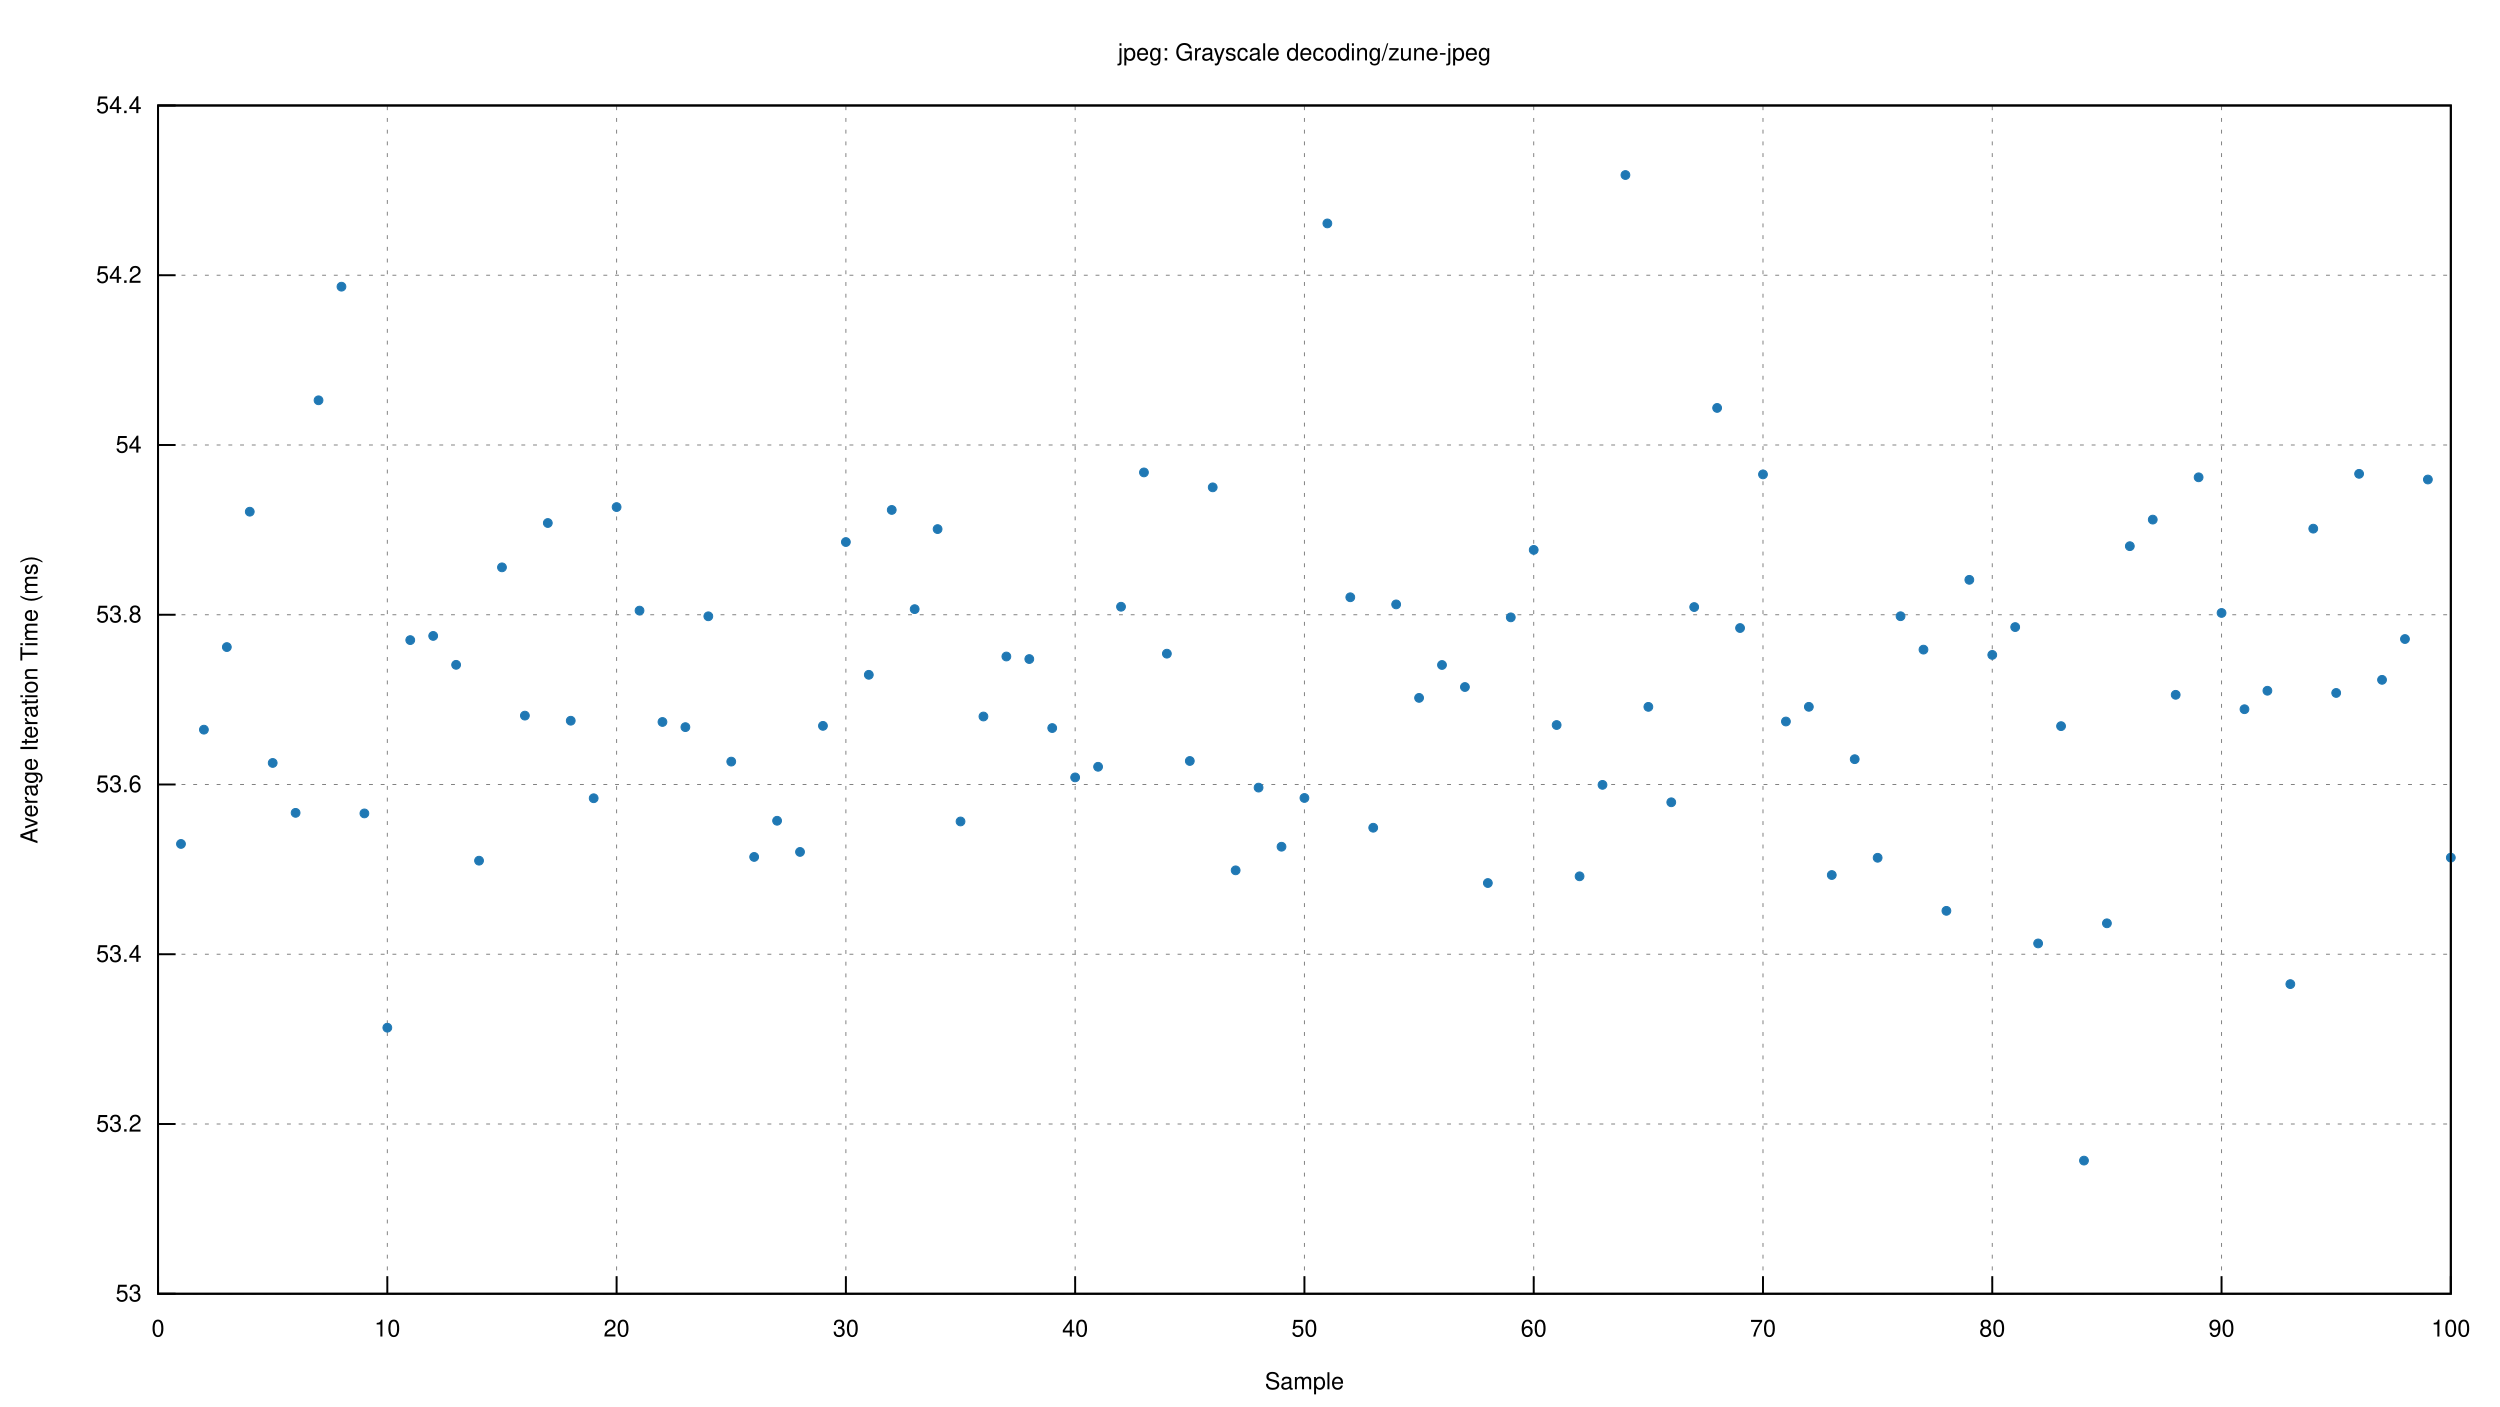
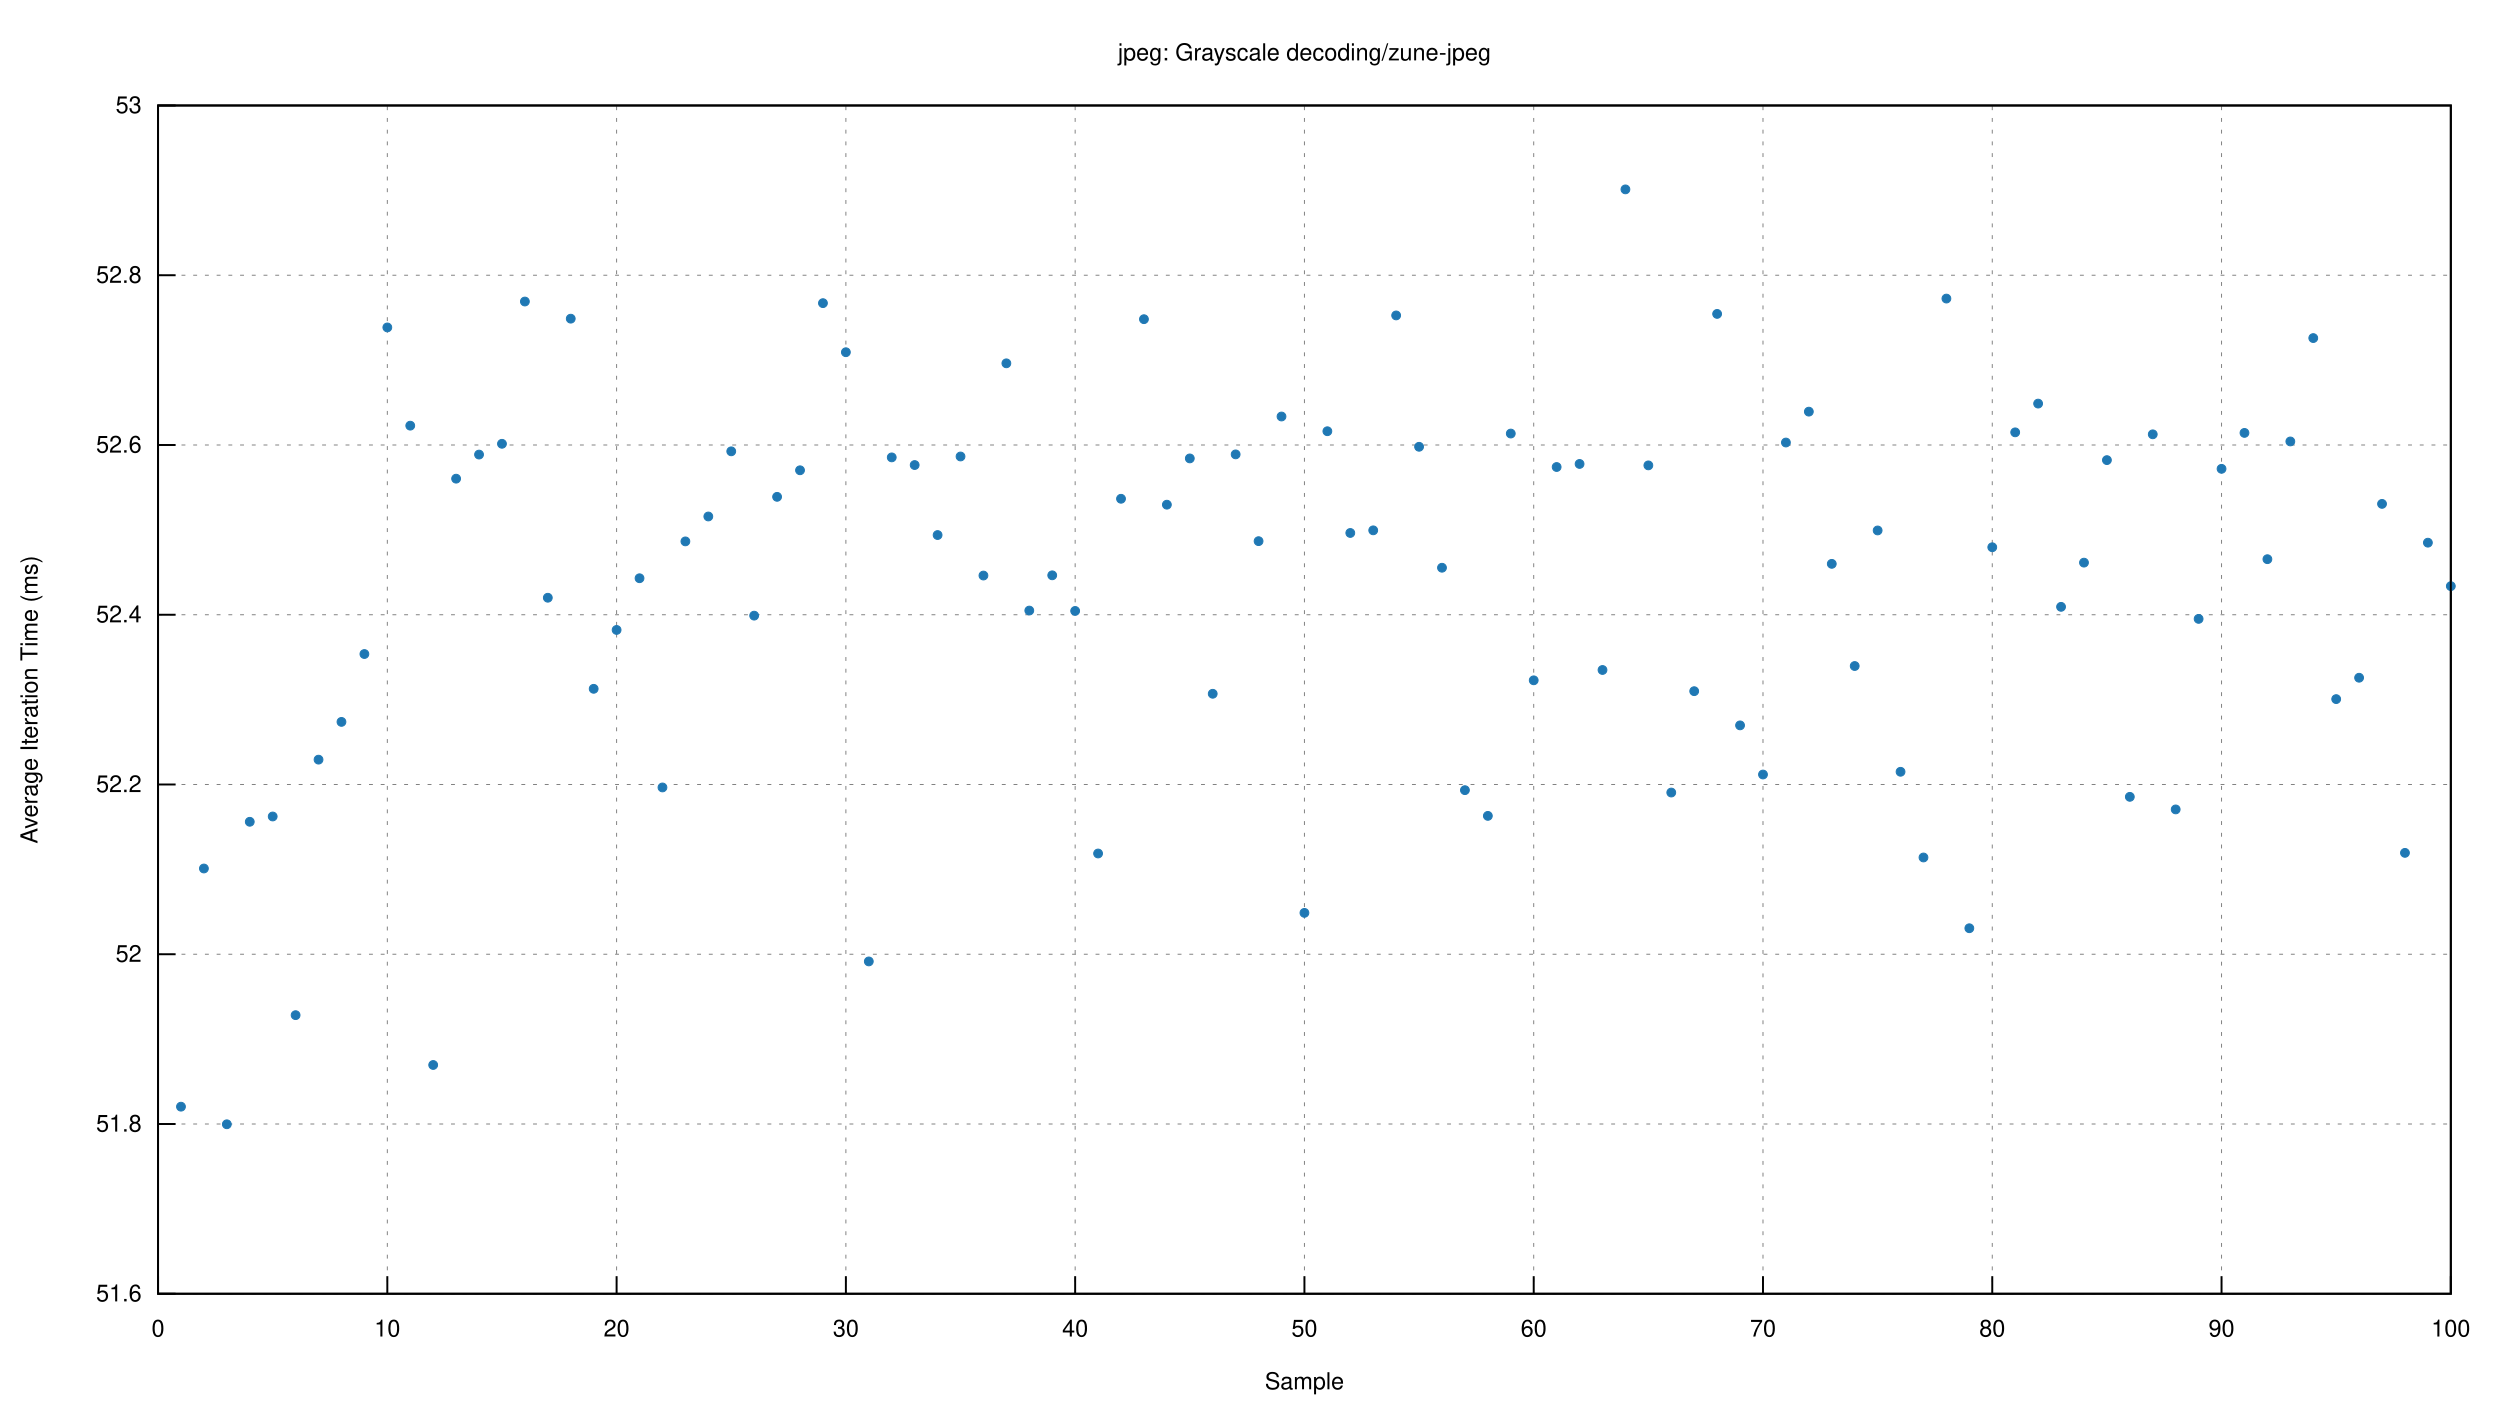
<svg xmlns="http://www.w3.org/2000/svg" xmlns:xlink="http://www.w3.org/1999/xlink" viewBox="0 0 1280 720">
  <g id="gnuplot_canvas">
    <rect x="0" y="0" width="1280" height="720" fill="none" />
    <defs>
      <circle id="gpDot" r="0.5" stroke-width="0.5" stroke="currentColor" />
      <path id="gpPt0" stroke-width="0.222" stroke="currentColor" d="M-1,0 h2 M0,-1 v2" />
      <path id="gpPt1" stroke-width="0.222" stroke="currentColor" d="M-1,-1 L1,1 M1,-1 L-1,1" />
      <path id="gpPt2" stroke-width="0.222" stroke="currentColor" d="M-1,0 L1,0 M0,-1 L0,1 M-1,-1 L1,1 M-1,1 L1,-1" />
      <rect id="gpPt3" stroke-width="0.222" stroke="currentColor" x="-1" y="-1" width="2" height="2" />
      <rect id="gpPt4" stroke-width="0.222" stroke="currentColor" fill="currentColor" x="-1" y="-1" width="2" height="2" />
      <circle id="gpPt5" stroke-width="0.222" stroke="currentColor" cx="0" cy="0" r="1" />
      <use xlink:href="#gpPt5" id="gpPt6" fill="currentColor" stroke="none" />
      <path id="gpPt7" stroke-width="0.222" stroke="currentColor" d="M0,-1.33 L-1.33,0.67 L1.33,0.67 z" />
      <use xlink:href="#gpPt7" id="gpPt8" fill="currentColor" stroke="none" />
      <use xlink:href="#gpPt7" id="gpPt9" stroke="currentColor" transform="rotate(180)" />
      <use xlink:href="#gpPt9" id="gpPt10" fill="currentColor" stroke="none" />
      <use xlink:href="#gpPt3" id="gpPt11" stroke="currentColor" transform="rotate(45)" />
      <use xlink:href="#gpPt11" id="gpPt12" fill="currentColor" stroke="none" />
      <path id="gpPt13" stroke-width="0.222" stroke="currentColor" d="M0,1.330 L1.265,0.411 L0.782,-1.067 L-0.782,-1.076 L-1.265,0.411 z" />
      <use xlink:href="#gpPt13" id="gpPt14" fill="currentColor" stroke="none" />
      <filter id="textbox" filterUnits="objectBoundingBox" x="0" y="0" height="1" width="1">
        <feFlood flood-color="white" flood-opacity="1" result="bgnd" />
        <feComposite in="SourceGraphic" in2="bgnd" operator="atop" />
      </filter>
      <filter id="greybox" filterUnits="objectBoundingBox" x="0" y="0" height="1" width="1">
        <feFlood flood-color="lightgrey" flood-opacity="1" result="grey" />
        <feComposite in="SourceGraphic" in2="grey" operator="atop" />
      </filter>
    </defs>
    <g fill="none" color="white" stroke="currentColor" stroke-width="1.00" stroke-linecap="butt" stroke-linejoin="miter">
</g>
    <g fill="none" color="black" stroke="currentColor" stroke-width="1.00" stroke-linecap="butt" stroke-linejoin="miter">
</g>
    <g fill="none" color="black" stroke="black" stroke-width="0.50" stroke-linecap="butt" stroke-linejoin="miter">
</g>
    <g fill="none" color="gray" stroke="currentColor" stroke-width="0.50" stroke-linecap="butt" stroke-linejoin="miter">
      <path stroke="gray" stroke-dasharray="2,4" class="gridline" d="M80.92,662.40 L1254.82,662.40  " />
    </g>
    <g fill="none" color="gray" stroke="gray" stroke-width="1.00" stroke-linecap="butt" stroke-linejoin="miter">
</g>
    <g fill="none" color="black" stroke="currentColor" stroke-width="1.00" stroke-linecap="butt" stroke-linejoin="miter">
      <path stroke="black" d="M80.92,662.40 L89.92,662.40  " />
      <g transform="translate(72.53,666.30)" stroke="none" fill="black" font-family="Helvetica" font-size="12.00" text-anchor="end">
        <text>
-           <tspan font-family="Helvetica"> 53</tspan>
+           <tspan font-family="Helvetica"> 51.6</tspan>
        </text>
      </g>
    </g>
    <g fill="none" color="black" stroke="currentColor" stroke-width="1.00" stroke-linecap="butt" stroke-linejoin="miter">
</g>
    <g fill="none" color="black" stroke="black" stroke-width="0.50" stroke-linecap="butt" stroke-linejoin="miter">
</g>
    <g fill="none" color="gray" stroke="currentColor" stroke-width="0.50" stroke-linecap="butt" stroke-linejoin="miter">
      <path stroke="gray" stroke-dasharray="2,4" class="gridline" d="M80.92,575.49 L1254.82,575.49  " />
    </g>
    <g fill="none" color="gray" stroke="gray" stroke-width="1.00" stroke-linecap="butt" stroke-linejoin="miter">
</g>
    <g fill="none" color="black" stroke="currentColor" stroke-width="1.00" stroke-linecap="butt" stroke-linejoin="miter">
      <path stroke="black" d="M80.92,575.49 L89.92,575.49  " />
      <g transform="translate(72.53,579.39)" stroke="none" fill="black" font-family="Helvetica" font-size="12.00" text-anchor="end">
        <text>
-           <tspan font-family="Helvetica"> 53.2</tspan>
+           <tspan font-family="Helvetica"> 51.8</tspan>
        </text>
      </g>
    </g>
    <g fill="none" color="black" stroke="currentColor" stroke-width="1.00" stroke-linecap="butt" stroke-linejoin="miter">
</g>
    <g fill="none" color="black" stroke="black" stroke-width="0.50" stroke-linecap="butt" stroke-linejoin="miter">
</g>
    <g fill="none" color="gray" stroke="currentColor" stroke-width="0.50" stroke-linecap="butt" stroke-linejoin="miter">
      <path stroke="gray" stroke-dasharray="2,4" class="gridline" d="M80.92,488.57 L1254.82,488.57  " />
    </g>
    <g fill="none" color="gray" stroke="gray" stroke-width="1.00" stroke-linecap="butt" stroke-linejoin="miter">
</g>
    <g fill="none" color="black" stroke="currentColor" stroke-width="1.00" stroke-linecap="butt" stroke-linejoin="miter">
      <path stroke="black" d="M80.92,488.57 L89.92,488.57  " />
      <g transform="translate(72.53,492.47)" stroke="none" fill="black" font-family="Helvetica" font-size="12.00" text-anchor="end">
        <text>
-           <tspan font-family="Helvetica"> 53.4</tspan>
+           <tspan font-family="Helvetica"> 52</tspan>
        </text>
      </g>
    </g>
    <g fill="none" color="black" stroke="currentColor" stroke-width="1.00" stroke-linecap="butt" stroke-linejoin="miter">
</g>
    <g fill="none" color="black" stroke="black" stroke-width="0.50" stroke-linecap="butt" stroke-linejoin="miter">
</g>
    <g fill="none" color="gray" stroke="currentColor" stroke-width="0.50" stroke-linecap="butt" stroke-linejoin="miter">
      <path stroke="gray" stroke-dasharray="2,4" class="gridline" d="M80.92,401.66 L1254.82,401.66  " />
    </g>
    <g fill="none" color="gray" stroke="gray" stroke-width="1.00" stroke-linecap="butt" stroke-linejoin="miter">
</g>
    <g fill="none" color="black" stroke="currentColor" stroke-width="1.00" stroke-linecap="butt" stroke-linejoin="miter">
      <path stroke="black" d="M80.92,401.66 L89.92,401.66  " />
      <g transform="translate(72.53,405.56)" stroke="none" fill="black" font-family="Helvetica" font-size="12.00" text-anchor="end">
        <text>
-           <tspan font-family="Helvetica"> 53.6</tspan>
+           <tspan font-family="Helvetica"> 52.2</tspan>
        </text>
      </g>
    </g>
    <g fill="none" color="black" stroke="currentColor" stroke-width="1.00" stroke-linecap="butt" stroke-linejoin="miter">
</g>
    <g fill="none" color="black" stroke="black" stroke-width="0.50" stroke-linecap="butt" stroke-linejoin="miter">
</g>
    <g fill="none" color="gray" stroke="currentColor" stroke-width="0.50" stroke-linecap="butt" stroke-linejoin="miter">
      <path stroke="gray" stroke-dasharray="2,4" class="gridline" d="M80.92,314.75 L1254.82,314.75  " />
    </g>
    <g fill="none" color="gray" stroke="gray" stroke-width="1.00" stroke-linecap="butt" stroke-linejoin="miter">
</g>
    <g fill="none" color="black" stroke="currentColor" stroke-width="1.00" stroke-linecap="butt" stroke-linejoin="miter">
      <path stroke="black" d="M80.92,314.75 L89.92,314.75  " />
      <g transform="translate(72.53,318.65)" stroke="none" fill="black" font-family="Helvetica" font-size="12.00" text-anchor="end">
        <text>
-           <tspan font-family="Helvetica"> 53.8</tspan>
+           <tspan font-family="Helvetica"> 52.4</tspan>
        </text>
      </g>
    </g>
    <g fill="none" color="black" stroke="currentColor" stroke-width="1.00" stroke-linecap="butt" stroke-linejoin="miter">
</g>
    <g fill="none" color="black" stroke="black" stroke-width="0.50" stroke-linecap="butt" stroke-linejoin="miter">
</g>
    <g fill="none" color="gray" stroke="currentColor" stroke-width="0.50" stroke-linecap="butt" stroke-linejoin="miter">
      <path stroke="gray" stroke-dasharray="2,4" class="gridline" d="M80.92,227.84 L1254.82,227.84  " />
    </g>
    <g fill="none" color="gray" stroke="gray" stroke-width="1.00" stroke-linecap="butt" stroke-linejoin="miter">
</g>
    <g fill="none" color="black" stroke="currentColor" stroke-width="1.00" stroke-linecap="butt" stroke-linejoin="miter">
      <path stroke="black" d="M80.92,227.84 L89.92,227.84  " />
      <g transform="translate(72.53,231.74)" stroke="none" fill="black" font-family="Helvetica" font-size="12.00" text-anchor="end">
        <text>
-           <tspan font-family="Helvetica"> 54</tspan>
+           <tspan font-family="Helvetica"> 52.6</tspan>
        </text>
      </g>
    </g>
    <g fill="none" color="black" stroke="currentColor" stroke-width="1.00" stroke-linecap="butt" stroke-linejoin="miter">
</g>
    <g fill="none" color="black" stroke="black" stroke-width="0.50" stroke-linecap="butt" stroke-linejoin="miter">
</g>
    <g fill="none" color="gray" stroke="currentColor" stroke-width="0.50" stroke-linecap="butt" stroke-linejoin="miter">
      <path stroke="gray" stroke-dasharray="2,4" class="gridline" d="M80.92,140.92 L1254.82,140.92  " />
    </g>
    <g fill="none" color="gray" stroke="gray" stroke-width="1.00" stroke-linecap="butt" stroke-linejoin="miter">
</g>
    <g fill="none" color="black" stroke="currentColor" stroke-width="1.00" stroke-linecap="butt" stroke-linejoin="miter">
      <path stroke="black" d="M80.92,140.92 L89.92,140.92  " />
      <g transform="translate(72.53,144.82)" stroke="none" fill="black" font-family="Helvetica" font-size="12.00" text-anchor="end">
        <text>
-           <tspan font-family="Helvetica"> 54.2</tspan>
+           <tspan font-family="Helvetica"> 52.8</tspan>
        </text>
      </g>
    </g>
    <g fill="none" color="black" stroke="currentColor" stroke-width="1.00" stroke-linecap="butt" stroke-linejoin="miter">
</g>
    <g fill="none" color="black" stroke="black" stroke-width="0.50" stroke-linecap="butt" stroke-linejoin="miter">
</g>
    <g fill="none" color="gray" stroke="currentColor" stroke-width="0.50" stroke-linecap="butt" stroke-linejoin="miter">
      <path stroke="gray" stroke-dasharray="2,4" class="gridline" d="M80.92,54.01 L1254.82,54.01  " />
    </g>
    <g fill="none" color="gray" stroke="gray" stroke-width="1.00" stroke-linecap="butt" stroke-linejoin="miter">
</g>
    <g fill="none" color="black" stroke="currentColor" stroke-width="1.00" stroke-linecap="butt" stroke-linejoin="miter">
      <path stroke="black" d="M80.92,54.01 L89.92,54.01  " />
      <g transform="translate(72.53,57.91)" stroke="none" fill="black" font-family="Helvetica" font-size="12.00" text-anchor="end">
        <text>
-           <tspan font-family="Helvetica"> 54.4</tspan>
+           <tspan font-family="Helvetica"> 53</tspan>
        </text>
      </g>
    </g>
    <g fill="none" color="black" stroke="currentColor" stroke-width="1.00" stroke-linecap="butt" stroke-linejoin="miter">
</g>
    <g fill="none" color="black" stroke="black" stroke-width="0.50" stroke-linecap="butt" stroke-linejoin="miter">
</g>
    <g fill="none" color="gray" stroke="currentColor" stroke-width="0.50" stroke-linecap="butt" stroke-linejoin="miter">
      <path stroke="gray" stroke-dasharray="2,4" class="gridline" d="M80.92,662.40 L80.92,54.01  " />
    </g>
    <g fill="none" color="gray" stroke="gray" stroke-width="1.00" stroke-linecap="butt" stroke-linejoin="miter">
</g>
    <g fill="none" color="black" stroke="currentColor" stroke-width="1.00" stroke-linecap="butt" stroke-linejoin="miter">
      <path stroke="black" d="M80.92,662.40 L80.92,653.40  " />
      <g transform="translate(80.92,684.30)" stroke="none" fill="black" font-family="Helvetica" font-size="12.00" text-anchor="middle">
        <text>
          <tspan font-family="Helvetica"> 0</tspan>
        </text>
      </g>
    </g>
    <g fill="none" color="black" stroke="currentColor" stroke-width="1.00" stroke-linecap="butt" stroke-linejoin="miter">
</g>
    <g fill="none" color="black" stroke="black" stroke-width="0.50" stroke-linecap="butt" stroke-linejoin="miter">
</g>
    <g fill="none" color="gray" stroke="currentColor" stroke-width="0.50" stroke-linecap="butt" stroke-linejoin="miter">
      <path stroke="gray" stroke-dasharray="2,4" class="gridline" d="M198.31,662.40 L198.31,54.01  " />
    </g>
    <g fill="none" color="gray" stroke="gray" stroke-width="1.00" stroke-linecap="butt" stroke-linejoin="miter">
</g>
    <g fill="none" color="black" stroke="currentColor" stroke-width="1.00" stroke-linecap="butt" stroke-linejoin="miter">
      <path stroke="black" d="M198.31,662.40 L198.31,653.40  " />
      <g transform="translate(198.31,684.30)" stroke="none" fill="black" font-family="Helvetica" font-size="12.00" text-anchor="middle">
        <text>
          <tspan font-family="Helvetica"> 10</tspan>
        </text>
      </g>
    </g>
    <g fill="none" color="black" stroke="currentColor" stroke-width="1.00" stroke-linecap="butt" stroke-linejoin="miter">
</g>
    <g fill="none" color="black" stroke="black" stroke-width="0.50" stroke-linecap="butt" stroke-linejoin="miter">
</g>
    <g fill="none" color="gray" stroke="currentColor" stroke-width="0.50" stroke-linecap="butt" stroke-linejoin="miter">
      <path stroke="gray" stroke-dasharray="2,4" class="gridline" d="M315.70,662.40 L315.70,54.01  " />
    </g>
    <g fill="none" color="gray" stroke="gray" stroke-width="1.00" stroke-linecap="butt" stroke-linejoin="miter">
</g>
    <g fill="none" color="black" stroke="currentColor" stroke-width="1.00" stroke-linecap="butt" stroke-linejoin="miter">
      <path stroke="black" d="M315.70,662.40 L315.70,653.40  " />
      <g transform="translate(315.70,684.30)" stroke="none" fill="black" font-family="Helvetica" font-size="12.00" text-anchor="middle">
        <text>
          <tspan font-family="Helvetica"> 20</tspan>
        </text>
      </g>
    </g>
    <g fill="none" color="black" stroke="currentColor" stroke-width="1.00" stroke-linecap="butt" stroke-linejoin="miter">
</g>
    <g fill="none" color="black" stroke="black" stroke-width="0.50" stroke-linecap="butt" stroke-linejoin="miter">
</g>
    <g fill="none" color="gray" stroke="currentColor" stroke-width="0.50" stroke-linecap="butt" stroke-linejoin="miter">
      <path stroke="gray" stroke-dasharray="2,4" class="gridline" d="M433.09,662.40 L433.09,54.01  " />
    </g>
    <g fill="none" color="gray" stroke="gray" stroke-width="1.00" stroke-linecap="butt" stroke-linejoin="miter">
</g>
    <g fill="none" color="black" stroke="currentColor" stroke-width="1.00" stroke-linecap="butt" stroke-linejoin="miter">
      <path stroke="black" d="M433.09,662.40 L433.09,653.40  " />
      <g transform="translate(433.09,684.30)" stroke="none" fill="black" font-family="Helvetica" font-size="12.00" text-anchor="middle">
        <text>
          <tspan font-family="Helvetica"> 30</tspan>
        </text>
      </g>
    </g>
    <g fill="none" color="black" stroke="currentColor" stroke-width="1.00" stroke-linecap="butt" stroke-linejoin="miter">
</g>
    <g fill="none" color="black" stroke="black" stroke-width="0.50" stroke-linecap="butt" stroke-linejoin="miter">
</g>
    <g fill="none" color="gray" stroke="currentColor" stroke-width="0.50" stroke-linecap="butt" stroke-linejoin="miter">
      <path stroke="gray" stroke-dasharray="2,4" class="gridline" d="M550.48,662.40 L550.48,54.01  " />
    </g>
    <g fill="none" color="gray" stroke="gray" stroke-width="1.00" stroke-linecap="butt" stroke-linejoin="miter">
</g>
    <g fill="none" color="black" stroke="currentColor" stroke-width="1.00" stroke-linecap="butt" stroke-linejoin="miter">
      <path stroke="black" d="M550.48,662.40 L550.48,653.40  " />
      <g transform="translate(550.48,684.30)" stroke="none" fill="black" font-family="Helvetica" font-size="12.00" text-anchor="middle">
        <text>
          <tspan font-family="Helvetica"> 40</tspan>
        </text>
      </g>
    </g>
    <g fill="none" color="black" stroke="currentColor" stroke-width="1.00" stroke-linecap="butt" stroke-linejoin="miter">
</g>
    <g fill="none" color="black" stroke="black" stroke-width="0.50" stroke-linecap="butt" stroke-linejoin="miter">
</g>
    <g fill="none" color="gray" stroke="currentColor" stroke-width="0.50" stroke-linecap="butt" stroke-linejoin="miter">
      <path stroke="gray" stroke-dasharray="2,4" class="gridline" d="M667.87,662.40 L667.87,54.01  " />
    </g>
    <g fill="none" color="gray" stroke="gray" stroke-width="1.00" stroke-linecap="butt" stroke-linejoin="miter">
</g>
    <g fill="none" color="black" stroke="currentColor" stroke-width="1.00" stroke-linecap="butt" stroke-linejoin="miter">
      <path stroke="black" d="M667.87,662.40 L667.87,653.40  " />
      <g transform="translate(667.87,684.30)" stroke="none" fill="black" font-family="Helvetica" font-size="12.00" text-anchor="middle">
        <text>
          <tspan font-family="Helvetica"> 50</tspan>
        </text>
      </g>
    </g>
    <g fill="none" color="black" stroke="currentColor" stroke-width="1.00" stroke-linecap="butt" stroke-linejoin="miter">
</g>
    <g fill="none" color="black" stroke="black" stroke-width="0.50" stroke-linecap="butt" stroke-linejoin="miter">
</g>
    <g fill="none" color="gray" stroke="currentColor" stroke-width="0.50" stroke-linecap="butt" stroke-linejoin="miter">
      <path stroke="gray" stroke-dasharray="2,4" class="gridline" d="M785.26,662.40 L785.26,54.01  " />
    </g>
    <g fill="none" color="gray" stroke="gray" stroke-width="1.00" stroke-linecap="butt" stroke-linejoin="miter">
</g>
    <g fill="none" color="black" stroke="currentColor" stroke-width="1.00" stroke-linecap="butt" stroke-linejoin="miter">
      <path stroke="black" d="M785.26,662.40 L785.26,653.40  " />
      <g transform="translate(785.26,684.30)" stroke="none" fill="black" font-family="Helvetica" font-size="12.00" text-anchor="middle">
        <text>
          <tspan font-family="Helvetica"> 60</tspan>
        </text>
      </g>
    </g>
    <g fill="none" color="black" stroke="currentColor" stroke-width="1.00" stroke-linecap="butt" stroke-linejoin="miter">
</g>
    <g fill="none" color="black" stroke="black" stroke-width="0.50" stroke-linecap="butt" stroke-linejoin="miter">
</g>
    <g fill="none" color="gray" stroke="currentColor" stroke-width="0.50" stroke-linecap="butt" stroke-linejoin="miter">
      <path stroke="gray" stroke-dasharray="2,4" class="gridline" d="M902.65,662.40 L902.65,54.01  " />
    </g>
    <g fill="none" color="gray" stroke="gray" stroke-width="1.00" stroke-linecap="butt" stroke-linejoin="miter">
</g>
    <g fill="none" color="black" stroke="currentColor" stroke-width="1.00" stroke-linecap="butt" stroke-linejoin="miter">
      <path stroke="black" d="M902.65,662.40 L902.65,653.40  " />
      <g transform="translate(902.65,684.30)" stroke="none" fill="black" font-family="Helvetica" font-size="12.00" text-anchor="middle">
        <text>
          <tspan font-family="Helvetica"> 70</tspan>
        </text>
      </g>
    </g>
    <g fill="none" color="black" stroke="currentColor" stroke-width="1.00" stroke-linecap="butt" stroke-linejoin="miter">
</g>
    <g fill="none" color="black" stroke="black" stroke-width="0.50" stroke-linecap="butt" stroke-linejoin="miter">
</g>
    <g fill="none" color="gray" stroke="currentColor" stroke-width="0.50" stroke-linecap="butt" stroke-linejoin="miter">
      <path stroke="gray" stroke-dasharray="2,4" class="gridline" d="M1020.04,662.40 L1020.04,54.01  " />
    </g>
    <g fill="none" color="gray" stroke="gray" stroke-width="1.00" stroke-linecap="butt" stroke-linejoin="miter">
</g>
    <g fill="none" color="black" stroke="currentColor" stroke-width="1.00" stroke-linecap="butt" stroke-linejoin="miter">
      <path stroke="black" d="M1020.04,662.40 L1020.04,653.40  " />
      <g transform="translate(1020.04,684.30)" stroke="none" fill="black" font-family="Helvetica" font-size="12.00" text-anchor="middle">
        <text>
          <tspan font-family="Helvetica"> 80</tspan>
        </text>
      </g>
    </g>
    <g fill="none" color="black" stroke="currentColor" stroke-width="1.00" stroke-linecap="butt" stroke-linejoin="miter">
</g>
    <g fill="none" color="black" stroke="black" stroke-width="0.50" stroke-linecap="butt" stroke-linejoin="miter">
</g>
    <g fill="none" color="gray" stroke="currentColor" stroke-width="0.50" stroke-linecap="butt" stroke-linejoin="miter">
      <path stroke="gray" stroke-dasharray="2,4" class="gridline" d="M1137.43,662.40 L1137.43,54.01  " />
    </g>
    <g fill="none" color="gray" stroke="gray" stroke-width="1.00" stroke-linecap="butt" stroke-linejoin="miter">
</g>
    <g fill="none" color="black" stroke="currentColor" stroke-width="1.00" stroke-linecap="butt" stroke-linejoin="miter">
      <path stroke="black" d="M1137.43,662.40 L1137.43,653.40  " />
      <g transform="translate(1137.43,684.30)" stroke="none" fill="black" font-family="Helvetica" font-size="12.00" text-anchor="middle">
        <text>
          <tspan font-family="Helvetica"> 90</tspan>
        </text>
      </g>
    </g>
    <g fill="none" color="black" stroke="currentColor" stroke-width="1.00" stroke-linecap="butt" stroke-linejoin="miter">
</g>
    <g fill="none" color="black" stroke="black" stroke-width="0.50" stroke-linecap="butt" stroke-linejoin="miter">
</g>
    <g fill="none" color="gray" stroke="currentColor" stroke-width="0.50" stroke-linecap="butt" stroke-linejoin="miter">
      <path stroke="gray" stroke-dasharray="2,4" class="gridline" d="M1254.82,662.40 L1254.82,54.01  " />
    </g>
    <g fill="none" color="gray" stroke="gray" stroke-width="1.00" stroke-linecap="butt" stroke-linejoin="miter">
</g>
    <g fill="none" color="black" stroke="currentColor" stroke-width="1.00" stroke-linecap="butt" stroke-linejoin="miter">
      <path stroke="black" d="M1254.82,662.40 L1254.82,653.40  " />
      <g transform="translate(1254.82,684.30)" stroke="none" fill="black" font-family="Helvetica" font-size="12.00" text-anchor="middle">
        <text>
          <tspan font-family="Helvetica"> 100</tspan>
        </text>
      </g>
    </g>
    <g fill="none" color="black" stroke="currentColor" stroke-width="1.00" stroke-linecap="butt" stroke-linejoin="miter">
</g>
    <g fill="none" color="black" stroke="currentColor" stroke-width="1.00" stroke-linecap="butt" stroke-linejoin="miter">
      <path stroke="black" d="M80.92,54.01 L80.92,662.40 L1254.82,662.40 L1254.82,54.01 L80.92,54.01 Z  " />
    </g>
    <g fill="none" color="black" stroke="currentColor" stroke-width="1.00" stroke-linecap="butt" stroke-linejoin="miter">
      <g transform="translate(19.18,358.21) rotate(270)" stroke="none" fill="black" font-family="Helvetica" font-size="12.00" text-anchor="middle">
        <text>
          <tspan font-family="Helvetica">Average Iteration Time (ms)</tspan>
        </text>
      </g>
    </g>
    <g fill="none" color="black" stroke="currentColor" stroke-width="1.00" stroke-linecap="butt" stroke-linejoin="miter">
      <g transform="translate(667.87,711.30)" stroke="none" fill="black" font-family="Helvetica" font-size="12.00" text-anchor="middle">
        <text>
          <tspan font-family="Helvetica">Sample</tspan>
        </text>
      </g>
    </g>
    <g fill="none" color="black" stroke="currentColor" stroke-width="1.00" stroke-linecap="butt" stroke-linejoin="miter">
</g>
    <g id="gnuplot_plot_1">
      <g fill="none" color="black" stroke="currentColor" stroke-width="1.00" stroke-linecap="butt" stroke-linejoin="miter">
-         <use xlink:href="#gpPt6" transform="translate(92.66,432.10) scale(2.25)" color="rgb( 31, 120, 180)" />
-         <use xlink:href="#gpPt6" transform="translate(104.40,373.59) scale(2.25)" color="rgb( 31, 120, 180)" />
-         <use xlink:href="#gpPt6" transform="translate(116.14,331.30) scale(2.25)" color="rgb( 31, 120, 180)" />
-         <use xlink:href="#gpPt6" transform="translate(127.88,261.99) scale(2.25)" color="rgb( 31, 120, 180)" />
-         <use xlink:href="#gpPt6" transform="translate(139.62,390.63) scale(2.25)" color="rgb( 31, 120, 180)" />
-         <use xlink:href="#gpPt6" transform="translate(151.35,416.18) scale(2.25)" color="rgb( 31, 120, 180)" />
-         <use xlink:href="#gpPt6" transform="translate(163.09,204.95) scale(2.25)" color="rgb( 31, 120, 180)" />
-         <use xlink:href="#gpPt6" transform="translate(174.83,146.78) scale(2.25)" color="rgb( 31, 120, 180)" />
-         <use xlink:href="#gpPt6" transform="translate(186.57,416.47) scale(2.25)" color="rgb( 31, 120, 180)" />
-         <use xlink:href="#gpPt6" transform="translate(198.31,526.18) scale(2.25)" color="rgb( 31, 120, 180)" />
-         <use xlink:href="#gpPt6" transform="translate(210.05,327.73) scale(2.25)" color="rgb( 31, 120, 180)" />
-         <use xlink:href="#gpPt6" transform="translate(221.79,325.59) scale(2.25)" color="rgb( 31, 120, 180)" />
-         <use xlink:href="#gpPt6" transform="translate(233.53,340.39) scale(2.25)" color="rgb( 31, 120, 180)" />
-         <use xlink:href="#gpPt6" transform="translate(245.27,440.67) scale(2.25)" color="rgb( 31, 120, 180)" />
-         <use xlink:href="#gpPt6" transform="translate(257.01,290.48) scale(2.25)" color="rgb( 31, 120, 180)" />
-         <use xlink:href="#gpPt6" transform="translate(268.74,366.40) scale(2.25)" color="rgb( 31, 120, 180)" />
-         <use xlink:href="#gpPt6" transform="translate(280.48,267.78) scale(2.25)" color="rgb( 31, 120, 180)" />
-         <use xlink:href="#gpPt6" transform="translate(292.22,369.01) scale(2.25)" color="rgb( 31, 120, 180)" />
-         <use xlink:href="#gpPt6" transform="translate(303.96,408.70) scale(2.25)" color="rgb( 31, 120, 180)" />
-         <use xlink:href="#gpPt6" transform="translate(315.70,259.62) scale(2.25)" color="rgb( 31, 120, 180)" />
-         <use xlink:href="#gpPt6" transform="translate(327.44,312.63) scale(2.25)" color="rgb( 31, 120, 180)" />
-         <use xlink:href="#gpPt6" transform="translate(339.18,369.65) scale(2.25)" color="rgb( 31, 120, 180)" />
-         <use xlink:href="#gpPt6" transform="translate(350.92,372.29) scale(2.25)" color="rgb( 31, 120, 180)" />
-         <use xlink:href="#gpPt6" transform="translate(362.66,315.54) scale(2.25)" color="rgb( 31, 120, 180)" />
-         <use xlink:href="#gpPt6" transform="translate(374.40,389.94) scale(2.25)" color="rgb( 31, 120, 180)" />
-         <use xlink:href="#gpPt6" transform="translate(386.13,438.75) scale(2.25)" color="rgb( 31, 120, 180)" />
-         <use xlink:href="#gpPt6" transform="translate(397.87,420.23) scale(2.25)" color="rgb( 31, 120, 180)" />
-         <use xlink:href="#gpPt6" transform="translate(409.61,436.19) scale(2.25)" color="rgb( 31, 120, 180)" />
-         <use xlink:href="#gpPt6" transform="translate(421.35,371.64) scale(2.25)" color="rgb( 31, 120, 180)" />
-         <use xlink:href="#gpPt6" transform="translate(433.09,277.52) scale(2.25)" color="rgb( 31, 120, 180)" />
-         <use xlink:href="#gpPt6" transform="translate(444.83,345.50) scale(2.25)" color="rgb( 31, 120, 180)" />
-         <use xlink:href="#gpPt6" transform="translate(456.57,261.09) scale(2.25)" color="rgb( 31, 120, 180)" />
-         <use xlink:href="#gpPt6" transform="translate(468.31,311.88) scale(2.25)" color="rgb( 31, 120, 180)" />
-         <use xlink:href="#gpPt6" transform="translate(480.05,270.89) scale(2.25)" color="rgb( 31, 120, 180)" />
-         <use xlink:href="#gpPt6" transform="translate(491.79,420.59) scale(2.25)" color="rgb( 31, 120, 180)" />
-         <use xlink:href="#gpPt6" transform="translate(503.52,366.85) scale(2.25)" color="rgb( 31, 120, 180)" />
-         <use xlink:href="#gpPt6" transform="translate(515.26,336.13) scale(2.25)" color="rgb( 31, 120, 180)" />
-         <use xlink:href="#gpPt6" transform="translate(527.00,337.43) scale(2.25)" color="rgb( 31, 120, 180)" />
-         <use xlink:href="#gpPt6" transform="translate(538.74,372.76) scale(2.25)" color="rgb( 31, 120, 180)" />
-         <use xlink:href="#gpPt6" transform="translate(550.48,398.03) scale(2.25)" color="rgb( 31, 120, 180)" />
-         <use xlink:href="#gpPt6" transform="translate(562.22,392.59) scale(2.25)" color="rgb( 31, 120, 180)" />
-         <use xlink:href="#gpPt6" transform="translate(573.96,310.65) scale(2.25)" color="rgb( 31, 120, 180)" />
-         <use xlink:href="#gpPt6" transform="translate(585.70,241.88) scale(2.25)" color="rgb( 31, 120, 180)" />
-         <use xlink:href="#gpPt6" transform="translate(597.44,334.68) scale(2.25)" color="rgb( 31, 120, 180)" />
-         <use xlink:href="#gpPt6" transform="translate(609.18,389.62) scale(2.25)" color="rgb( 31, 120, 180)" />
-         <use xlink:href="#gpPt6" transform="translate(620.91,249.52) scale(2.25)" color="rgb( 31, 120, 180)" />
-         <use xlink:href="#gpPt6" transform="translate(632.65,445.61) scale(2.25)" color="rgb( 31, 120, 180)" />
-         <use xlink:href="#gpPt6" transform="translate(644.39,403.26) scale(2.25)" color="rgb( 31, 120, 180)" />
-         <use xlink:href="#gpPt6" transform="translate(656.13,433.52) scale(2.25)" color="rgb( 31, 120, 180)" />
-         <use xlink:href="#gpPt6" transform="translate(667.87,408.56) scale(2.25)" color="rgb( 31, 120, 180)" />
-         <use xlink:href="#gpPt6" transform="translate(679.61,114.39) scale(2.25)" color="rgb( 31, 120, 180)" />
-         <use xlink:href="#gpPt6" transform="translate(691.35,305.80) scale(2.25)" color="rgb( 31, 120, 180)" />
-         <use xlink:href="#gpPt6" transform="translate(703.09,423.80) scale(2.25)" color="rgb( 31, 120, 180)" />
-         <use xlink:href="#gpPt6" transform="translate(714.83,309.45) scale(2.25)" color="rgb( 31, 120, 180)" />
-         <use xlink:href="#gpPt6" transform="translate(726.57,357.32) scale(2.25)" color="rgb( 31, 120, 180)" />
-         <use xlink:href="#gpPt6" transform="translate(738.30,340.47) scale(2.25)" color="rgb( 31, 120, 180)" />
-         <use xlink:href="#gpPt6" transform="translate(750.04,351.75) scale(2.25)" color="rgb( 31, 120, 180)" />
-         <use xlink:href="#gpPt6" transform="translate(761.78,452.11) scale(2.25)" color="rgb( 31, 120, 180)" />
-         <use xlink:href="#gpPt6" transform="translate(773.52,316.08) scale(2.25)" color="rgb( 31, 120, 180)" />
-         <use xlink:href="#gpPt6" transform="translate(785.26,281.55) scale(2.25)" color="rgb( 31, 120, 180)" />
-         <use xlink:href="#gpPt6" transform="translate(797.00,371.21) scale(2.25)" color="rgb( 31, 120, 180)" />
-         <use xlink:href="#gpPt6" transform="translate(808.74,448.67) scale(2.25)" color="rgb( 31, 120, 180)" />
-         <use xlink:href="#gpPt6" transform="translate(820.48,401.85) scale(2.25)" color="rgb( 31, 120, 180)" />
-         <use xlink:href="#gpPt6" transform="translate(832.22,89.61) scale(2.25)" color="rgb( 31, 120, 180)" />
-         <use xlink:href="#gpPt6" transform="translate(843.96,361.91) scale(2.25)" color="rgb( 31, 120, 180)" />
-         <use xlink:href="#gpPt6" transform="translate(855.69,410.77) scale(2.25)" color="rgb( 31, 120, 180)" />
-         <use xlink:href="#gpPt6" transform="translate(867.43,310.81) scale(2.25)" color="rgb( 31, 120, 180)" />
-         <use xlink:href="#gpPt6" transform="translate(879.17,208.86) scale(2.25)" color="rgb( 31, 120, 180)" />
-         <use xlink:href="#gpPt6" transform="translate(890.91,321.55) scale(2.25)" color="rgb( 31, 120, 180)" />
-         <use xlink:href="#gpPt6" transform="translate(902.65,242.89) scale(2.25)" color="rgb( 31, 120, 180)" />
-         <use xlink:href="#gpPt6" transform="translate(914.39,369.41) scale(2.25)" color="rgb( 31, 120, 180)" />
-         <use xlink:href="#gpPt6" transform="translate(926.13,361.89) scale(2.25)" color="rgb( 31, 120, 180)" />
-         <use xlink:href="#gpPt6" transform="translate(937.87,448.01) scale(2.25)" color="rgb( 31, 120, 180)" />
-         <use xlink:href="#gpPt6" transform="translate(949.61,388.70) scale(2.25)" color="rgb( 31, 120, 180)" />
-         <use xlink:href="#gpPt6" transform="translate(961.35,439.18) scale(2.25)" color="rgb( 31, 120, 180)" />
-         <use xlink:href="#gpPt6" transform="translate(973.08,315.51) scale(2.25)" color="rgb( 31, 120, 180)" />
-         <use xlink:href="#gpPt6" transform="translate(984.82,332.61) scale(2.25)" color="rgb( 31, 120, 180)" />
-         <use xlink:href="#gpPt6" transform="translate(996.56,466.35) scale(2.25)" color="rgb( 31, 120, 180)" />
-         <use xlink:href="#gpPt6" transform="translate(1008.30,296.87) scale(2.25)" color="rgb( 31, 120, 180)" />
-         <use xlink:href="#gpPt6" transform="translate(1020.04,335.31) scale(2.25)" color="rgb( 31, 120, 180)" />
-         <use xlink:href="#gpPt6" transform="translate(1031.78,321.06) scale(2.25)" color="rgb( 31, 120, 180)" />
-         <use xlink:href="#gpPt6" transform="translate(1043.52,483.04) scale(2.25)" color="rgb( 31, 120, 180)" />
-         <use xlink:href="#gpPt6" transform="translate(1055.26,371.78) scale(2.25)" color="rgb( 31, 120, 180)" />
-         <use xlink:href="#gpPt6" transform="translate(1067.00,594.23) scale(2.25)" color="rgb( 31, 120, 180)" />
-         <use xlink:href="#gpPt6" transform="translate(1078.74,472.73) scale(2.25)" color="rgb( 31, 120, 180)" />
-         <use xlink:href="#gpPt6" transform="translate(1090.47,279.64) scale(2.25)" color="rgb( 31, 120, 180)" />
-         <use xlink:href="#gpPt6" transform="translate(1102.21,266.04) scale(2.25)" color="rgb( 31, 120, 180)" />
-         <use xlink:href="#gpPt6" transform="translate(1113.95,355.74) scale(2.25)" color="rgb( 31, 120, 180)" />
-         <use xlink:href="#gpPt6" transform="translate(1125.69,244.38) scale(2.25)" color="rgb( 31, 120, 180)" />
-         <use xlink:href="#gpPt6" transform="translate(1137.43,313.83) scale(2.25)" color="rgb( 31, 120, 180)" />
-         <use xlink:href="#gpPt6" transform="translate(1149.17,363.12) scale(2.25)" color="rgb( 31, 120, 180)" />
-         <use xlink:href="#gpPt6" transform="translate(1160.91,353.66) scale(2.25)" color="rgb( 31, 120, 180)" />
-         <use xlink:href="#gpPt6" transform="translate(1172.65,503.86) scale(2.25)" color="rgb( 31, 120, 180)" />
-         <use xlink:href="#gpPt6" transform="translate(1184.39,270.67) scale(2.25)" color="rgb( 31, 120, 180)" />
-         <use xlink:href="#gpPt6" transform="translate(1196.13,354.79) scale(2.25)" color="rgb( 31, 120, 180)" />
-         <use xlink:href="#gpPt6" transform="translate(1207.86,242.60) scale(2.25)" color="rgb( 31, 120, 180)" />
-         <use xlink:href="#gpPt6" transform="translate(1219.60,348.08) scale(2.25)" color="rgb( 31, 120, 180)" />
-         <use xlink:href="#gpPt6" transform="translate(1231.34,327.18) scale(2.25)" color="rgb( 31, 120, 180)" />
-         <use xlink:href="#gpPt6" transform="translate(1243.08,245.51) scale(2.25)" color="rgb( 31, 120, 180)" />
-         <use xlink:href="#gpPt6" transform="translate(1254.82,439.10) scale(2.25)" color="rgb( 31, 120, 180)" />
+         <use xlink:href="#gpPt6" transform="translate(92.66,566.62) scale(2.25)" color="rgb( 31, 120, 180)" />
+         <use xlink:href="#gpPt6" transform="translate(104.40,444.67) scale(2.25)" color="rgb( 31, 120, 180)" />
+         <use xlink:href="#gpPt6" transform="translate(116.14,575.63) scale(2.25)" color="rgb( 31, 120, 180)" />
+         <use xlink:href="#gpPt6" transform="translate(127.88,420.75) scale(2.25)" color="rgb( 31, 120, 180)" />
+         <use xlink:href="#gpPt6" transform="translate(139.62,418.04) scale(2.25)" color="rgb( 31, 120, 180)" />
+         <use xlink:href="#gpPt6" transform="translate(151.35,519.76) scale(2.25)" color="rgb( 31, 120, 180)" />
+         <use xlink:href="#gpPt6" transform="translate(163.09,388.94) scale(2.25)" color="rgb( 31, 120, 180)" />
+         <use xlink:href="#gpPt6" transform="translate(174.83,369.61) scale(2.25)" color="rgb( 31, 120, 180)" />
+         <use xlink:href="#gpPt6" transform="translate(186.57,334.86) scale(2.25)" color="rgb( 31, 120, 180)" />
+         <use xlink:href="#gpPt6" transform="translate(198.31,167.64) scale(2.25)" color="rgb( 31, 120, 180)" />
+         <use xlink:href="#gpPt6" transform="translate(210.05,217.94) scale(2.25)" color="rgb( 31, 120, 180)" />
+         <use xlink:href="#gpPt6" transform="translate(221.79,545.27) scale(2.25)" color="rgb( 31, 120, 180)" />
+         <use xlink:href="#gpPt6" transform="translate(233.53,245.08) scale(2.25)" color="rgb( 31, 120, 180)" />
+         <use xlink:href="#gpPt6" transform="translate(245.27,232.74) scale(2.25)" color="rgb( 31, 120, 180)" />
+         <use xlink:href="#gpPt6" transform="translate(257.01,227.22) scale(2.25)" color="rgb( 31, 120, 180)" />
+         <use xlink:href="#gpPt6" transform="translate(268.74,154.38) scale(2.25)" color="rgb( 31, 120, 180)" />
+         <use xlink:href="#gpPt6" transform="translate(280.48,306.04) scale(2.25)" color="rgb( 31, 120, 180)" />
+         <use xlink:href="#gpPt6" transform="translate(292.22,163.16) scale(2.25)" color="rgb( 31, 120, 180)" />
+         <use xlink:href="#gpPt6" transform="translate(303.96,352.67) scale(2.25)" color="rgb( 31, 120, 180)" />
+         <use xlink:href="#gpPt6" transform="translate(315.70,322.53) scale(2.25)" color="rgb( 31, 120, 180)" />
+         <use xlink:href="#gpPt6" transform="translate(327.44,296.06) scale(2.25)" color="rgb( 31, 120, 180)" />
+         <use xlink:href="#gpPt6" transform="translate(339.18,403.17) scale(2.25)" color="rgb( 31, 120, 180)" />
+         <use xlink:href="#gpPt6" transform="translate(350.92,277.19) scale(2.25)" color="rgb( 31, 120, 180)" />
+         <use xlink:href="#gpPt6" transform="translate(362.66,264.44) scale(2.25)" color="rgb( 31, 120, 180)" />
+         <use xlink:href="#gpPt6" transform="translate(374.40,231.08) scale(2.25)" color="rgb( 31, 120, 180)" />
+         <use xlink:href="#gpPt6" transform="translate(386.13,315.21) scale(2.25)" color="rgb( 31, 120, 180)" />
+         <use xlink:href="#gpPt6" transform="translate(397.87,254.38) scale(2.25)" color="rgb( 31, 120, 180)" />
+         <use xlink:href="#gpPt6" transform="translate(409.61,240.78) scale(2.25)" color="rgb( 31, 120, 180)" />
+         <use xlink:href="#gpPt6" transform="translate(421.35,155.21) scale(2.25)" color="rgb( 31, 120, 180)" />
+         <use xlink:href="#gpPt6" transform="translate(433.09,180.34) scale(2.25)" color="rgb( 31, 120, 180)" />
+         <use xlink:href="#gpPt6" transform="translate(444.83,492.25) scale(2.25)" color="rgb( 31, 120, 180)" />
+         <use xlink:href="#gpPt6" transform="translate(456.57,234.18) scale(2.25)" color="rgb( 31, 120, 180)" />
+         <use xlink:href="#gpPt6" transform="translate(468.31,238.10) scale(2.25)" color="rgb( 31, 120, 180)" />
+         <use xlink:href="#gpPt6" transform="translate(480.05,273.94) scale(2.25)" color="rgb( 31, 120, 180)" />
+         <use xlink:href="#gpPt6" transform="translate(491.79,233.72) scale(2.25)" color="rgb( 31, 120, 180)" />
+         <use xlink:href="#gpPt6" transform="translate(503.52,294.68) scale(2.25)" color="rgb( 31, 120, 180)" />
+         <use xlink:href="#gpPt6" transform="translate(515.26,186.02) scale(2.25)" color="rgb( 31, 120, 180)" />
+         <use xlink:href="#gpPt6" transform="translate(527.00,312.61) scale(2.25)" color="rgb( 31, 120, 180)" />
+         <use xlink:href="#gpPt6" transform="translate(538.74,294.56) scale(2.25)" color="rgb( 31, 120, 180)" />
+         <use xlink:href="#gpPt6" transform="translate(550.48,312.80) scale(2.25)" color="rgb( 31, 120, 180)" />
+         <use xlink:href="#gpPt6" transform="translate(562.22,436.99) scale(2.25)" color="rgb( 31, 120, 180)" />
+         <use xlink:href="#gpPt6" transform="translate(573.96,255.37) scale(2.25)" color="rgb( 31, 120, 180)" />
+         <use xlink:href="#gpPt6" transform="translate(585.70,163.42) scale(2.25)" color="rgb( 31, 120, 180)" />
+         <use xlink:href="#gpPt6" transform="translate(597.44,258.40) scale(2.25)" color="rgb( 31, 120, 180)" />
+         <use xlink:href="#gpPt6" transform="translate(609.18,234.71) scale(2.25)" color="rgb( 31, 120, 180)" />
+         <use xlink:href="#gpPt6" transform="translate(620.91,355.21) scale(2.25)" color="rgb( 31, 120, 180)" />
+         <use xlink:href="#gpPt6" transform="translate(632.65,232.64) scale(2.25)" color="rgb( 31, 120, 180)" />
+         <use xlink:href="#gpPt6" transform="translate(644.39,277.07) scale(2.25)" color="rgb( 31, 120, 180)" />
+         <use xlink:href="#gpPt6" transform="translate(656.13,213.25) scale(2.25)" color="rgb( 31, 120, 180)" />
+         <use xlink:href="#gpPt6" transform="translate(667.87,467.39) scale(2.25)" color="rgb( 31, 120, 180)" />
+         <use xlink:href="#gpPt6" transform="translate(679.61,220.79) scale(2.25)" color="rgb( 31, 120, 180)" />
+         <use xlink:href="#gpPt6" transform="translate(691.35,272.88) scale(2.25)" color="rgb( 31, 120, 180)" />
+         <use xlink:href="#gpPt6" transform="translate(703.09,271.53) scale(2.25)" color="rgb( 31, 120, 180)" />
+         <use xlink:href="#gpPt6" transform="translate(714.83,161.50) scale(2.25)" color="rgb( 31, 120, 180)" />
+         <use xlink:href="#gpPt6" transform="translate(726.57,228.75) scale(2.25)" color="rgb( 31, 120, 180)" />
+         <use xlink:href="#gpPt6" transform="translate(738.30,290.68) scale(2.25)" color="rgb( 31, 120, 180)" />
+         <use xlink:href="#gpPt6" transform="translate(750.04,404.56) scale(2.25)" color="rgb( 31, 120, 180)" />
+         <use xlink:href="#gpPt6" transform="translate(761.78,417.73) scale(2.25)" color="rgb( 31, 120, 180)" />
+         <use xlink:href="#gpPt6" transform="translate(773.52,221.98) scale(2.25)" color="rgb( 31, 120, 180)" />
+         <use xlink:href="#gpPt6" transform="translate(785.26,348.32) scale(2.25)" color="rgb( 31, 120, 180)" />
+         <use xlink:href="#gpPt6" transform="translate(797.00,239.11) scale(2.25)" color="rgb( 31, 120, 180)" />
+         <use xlink:href="#gpPt6" transform="translate(808.74,237.54) scale(2.25)" color="rgb( 31, 120, 180)" />
+         <use xlink:href="#gpPt6" transform="translate(820.48,343.03) scale(2.25)" color="rgb( 31, 120, 180)" />
+         <use xlink:href="#gpPt6" transform="translate(832.22,96.96) scale(2.25)" color="rgb( 31, 120, 180)" />
+         <use xlink:href="#gpPt6" transform="translate(843.96,238.27) scale(2.25)" color="rgb( 31, 120, 180)" />
+         <use xlink:href="#gpPt6" transform="translate(855.69,405.78) scale(2.25)" color="rgb( 31, 120, 180)" />
+         <use xlink:href="#gpPt6" transform="translate(867.43,353.88) scale(2.25)" color="rgb( 31, 120, 180)" />
+         <use xlink:href="#gpPt6" transform="translate(879.17,160.72) scale(2.25)" color="rgb( 31, 120, 180)" />
+         <use xlink:href="#gpPt6" transform="translate(890.91,371.39) scale(2.25)" color="rgb( 31, 120, 180)" />
+         <use xlink:href="#gpPt6" transform="translate(902.65,396.55) scale(2.25)" color="rgb( 31, 120, 180)" />
+         <use xlink:href="#gpPt6" transform="translate(914.39,226.57) scale(2.25)" color="rgb( 31, 120, 180)" />
+         <use xlink:href="#gpPt6" transform="translate(926.13,210.76) scale(2.25)" color="rgb( 31, 120, 180)" />
+         <use xlink:href="#gpPt6" transform="translate(937.87,288.69) scale(2.25)" color="rgb( 31, 120, 180)" />
+         <use xlink:href="#gpPt6" transform="translate(949.61,341.00) scale(2.25)" color="rgb( 31, 120, 180)" />
+         <use xlink:href="#gpPt6" transform="translate(961.35,271.59) scale(2.25)" color="rgb( 31, 120, 180)" />
+         <use xlink:href="#gpPt6" transform="translate(973.08,395.15) scale(2.25)" color="rgb( 31, 120, 180)" />
+         <use xlink:href="#gpPt6" transform="translate(984.82,439.03) scale(2.25)" color="rgb( 31, 120, 180)" />
+         <use xlink:href="#gpPt6" transform="translate(996.56,152.87) scale(2.25)" color="rgb( 31, 120, 180)" />
+         <use xlink:href="#gpPt6" transform="translate(1008.30,475.26) scale(2.25)" color="rgb( 31, 120, 180)" />
+         <use xlink:href="#gpPt6" transform="translate(1020.04,280.19) scale(2.25)" color="rgb( 31, 120, 180)" />
+         <use xlink:href="#gpPt6" transform="translate(1031.78,221.36) scale(2.25)" color="rgb( 31, 120, 180)" />
+         <use xlink:href="#gpPt6" transform="translate(1043.52,206.64) scale(2.25)" color="rgb( 31, 120, 180)" />
+         <use xlink:href="#gpPt6" transform="translate(1055.26,310.70) scale(2.25)" color="rgb( 31, 120, 180)" />
+         <use xlink:href="#gpPt6" transform="translate(1067.00,288.07) scale(2.25)" color="rgb( 31, 120, 180)" />
+         <use xlink:href="#gpPt6" transform="translate(1078.74,235.58) scale(2.25)" color="rgb( 31, 120, 180)" />
+         <use xlink:href="#gpPt6" transform="translate(1090.47,407.98) scale(2.25)" color="rgb( 31, 120, 180)" />
+         <use xlink:href="#gpPt6" transform="translate(1102.21,222.37) scale(2.25)" color="rgb( 31, 120, 180)" />
+         <use xlink:href="#gpPt6" transform="translate(1113.95,414.42) scale(2.25)" color="rgb( 31, 120, 180)" />
+         <use xlink:href="#gpPt6" transform="translate(1125.69,316.87) scale(2.25)" color="rgb( 31, 120, 180)" />
+         <use xlink:href="#gpPt6" transform="translate(1137.43,240.04) scale(2.25)" color="rgb( 31, 120, 180)" />
+         <use xlink:href="#gpPt6" transform="translate(1149.17,221.65) scale(2.25)" color="rgb( 31, 120, 180)" />
+         <use xlink:href="#gpPt6" transform="translate(1160.91,286.30) scale(2.25)" color="rgb( 31, 120, 180)" />
+         <use xlink:href="#gpPt6" transform="translate(1172.65,226.02) scale(2.25)" color="rgb( 31, 120, 180)" />
+         <use xlink:href="#gpPt6" transform="translate(1184.39,173.09) scale(2.25)" color="rgb( 31, 120, 180)" />
+         <use xlink:href="#gpPt6" transform="translate(1196.13,357.94) scale(2.25)" color="rgb( 31, 120, 180)" />
+         <use xlink:href="#gpPt6" transform="translate(1207.86,347.00) scale(2.25)" color="rgb( 31, 120, 180)" />
+         <use xlink:href="#gpPt6" transform="translate(1219.60,257.99) scale(2.25)" color="rgb( 31, 120, 180)" />
+         <use xlink:href="#gpPt6" transform="translate(1231.34,436.67) scale(2.25)" color="rgb( 31, 120, 180)" />
+         <use xlink:href="#gpPt6" transform="translate(1243.08,277.85) scale(2.25)" color="rgb( 31, 120, 180)" />
+         <use xlink:href="#gpPt6" transform="translate(1254.82,300.10) scale(2.25)" color="rgb( 31, 120, 180)" />
      </g>
    </g>
    <g fill="none" color="white" stroke="rgb( 31, 120, 180)" stroke-width="2.00" stroke-linecap="butt" stroke-linejoin="miter">
</g>
    <g fill="none" color="black" stroke="currentColor" stroke-width="2.00" stroke-linecap="butt" stroke-linejoin="miter">
</g>
    <g fill="none" color="black" stroke="black" stroke-width="1.00" stroke-linecap="butt" stroke-linejoin="miter">
</g>
    <g fill="none" color="black" stroke="currentColor" stroke-width="1.00" stroke-linecap="butt" stroke-linejoin="miter">
      <path stroke="black" d="M80.92,54.01 L80.92,662.40 L1254.82,662.40 L1254.82,54.01 L80.92,54.01 Z  " />
    </g>
    <g fill="none" color="black" stroke="currentColor" stroke-width="1.00" stroke-linecap="butt" stroke-linejoin="miter">
      <g transform="translate(667.87,30.91)" stroke="none" fill="black" font-family="Helvetica" font-size="12.00" text-anchor="middle">
        <text>
          <tspan font-family="Helvetica">jpeg: Grayscale decoding/zune-jpeg</tspan>
        </text>
      </g>
    </g>
    <g fill="none" color="black" stroke="currentColor" stroke-width="1.00" stroke-linecap="butt" stroke-linejoin="miter">
</g>
  </g>
</svg>
